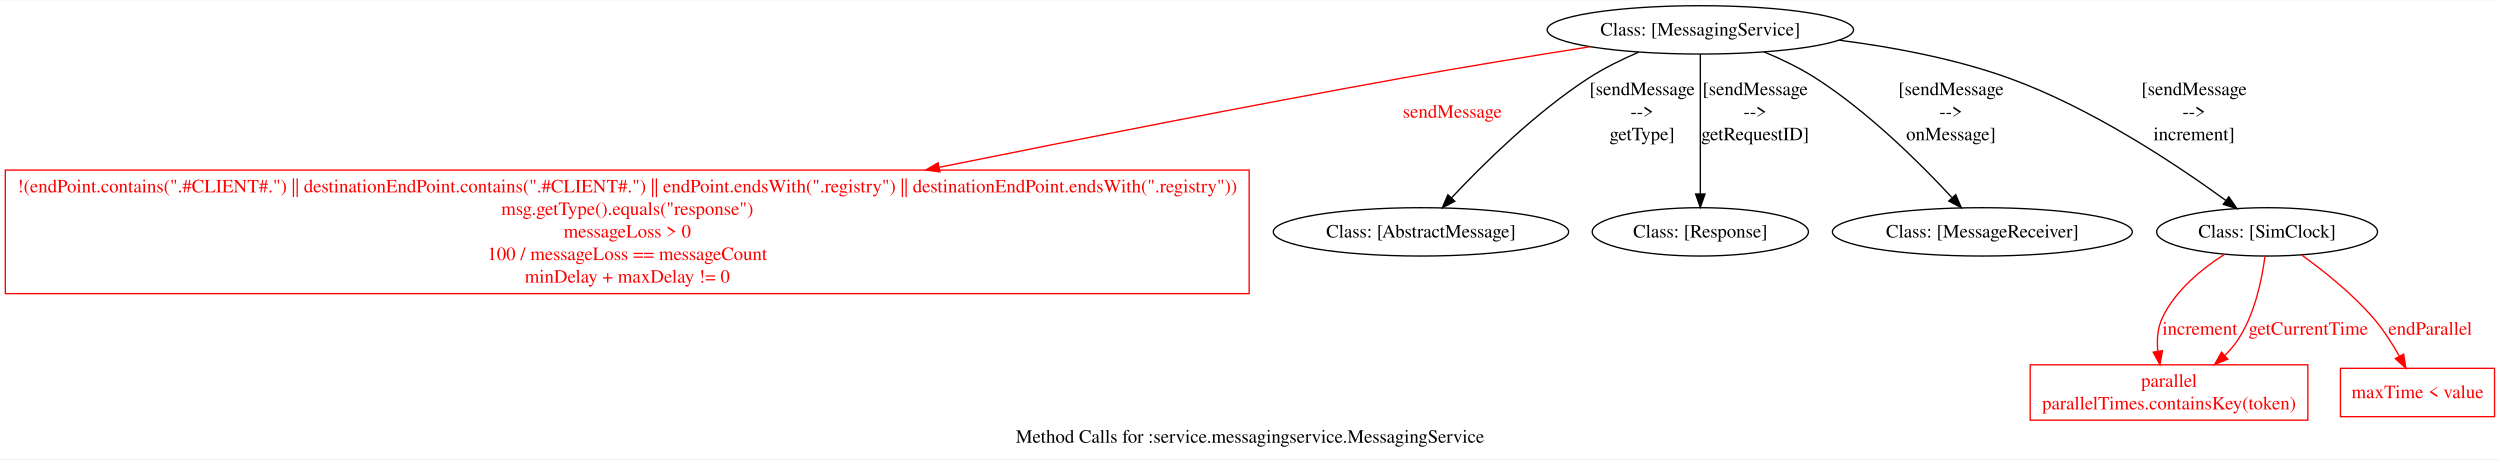
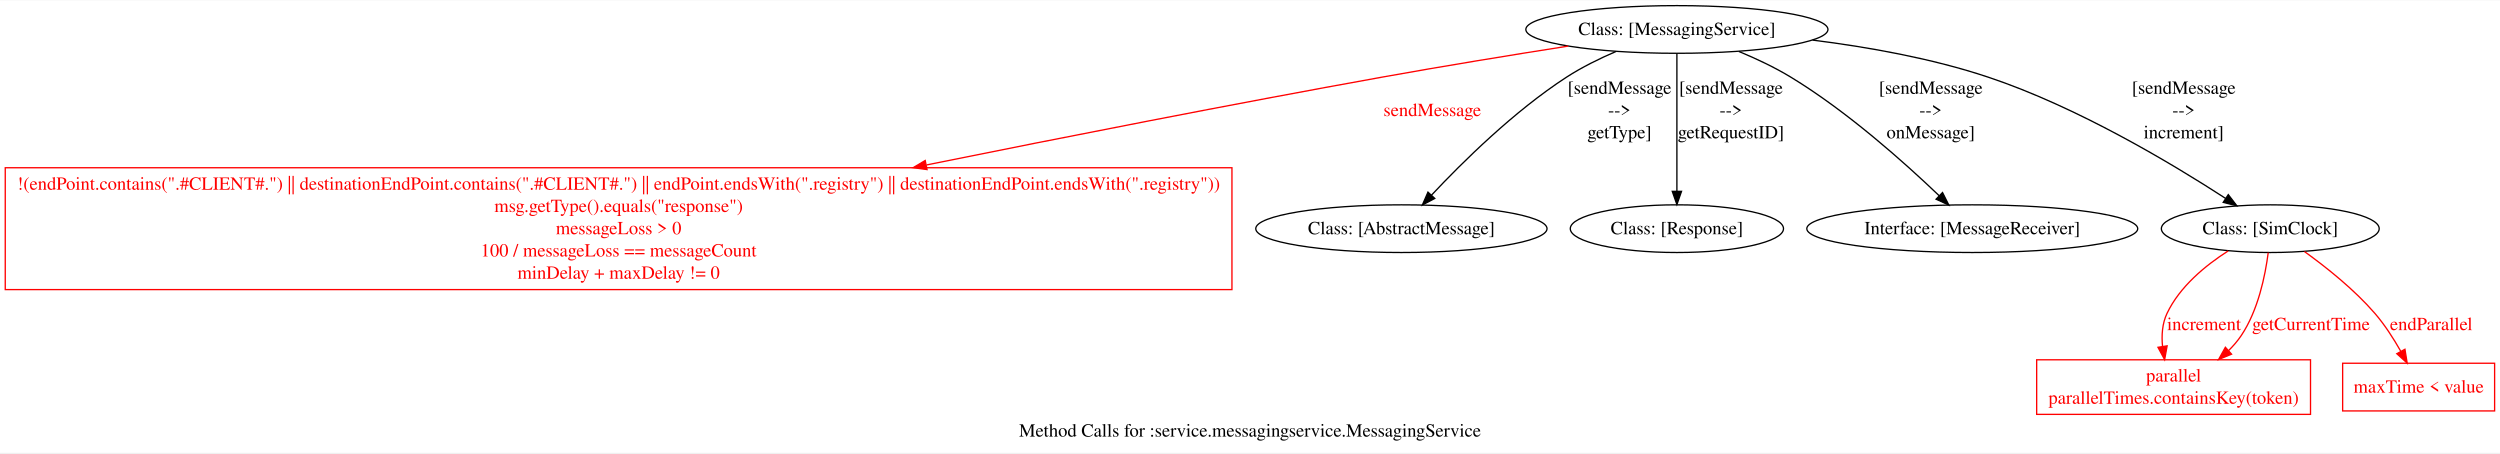
- <svg xmlns="http://www.w3.org/2000/svg" width="1861pt" height="342pt" viewBox="0.00 0.00 1861.47 341.60">
+ <svg xmlns="http://www.w3.org/2000/svg" width="1887pt" height="342pt" viewBox="0.00 0.00 1887.47 341.60">
  <g id="graph0" class="graph" transform="scale(1 1) rotate(0) translate(4 337.6)">
-     <polygon fill="#ffffff" stroke="transparent" points="-4,4 -4,-337.6 1857.47,-337.6 1857.47,4 -4,4" />
-     <text text-anchor="middle" x="926.735" y="-8.2" font-family="Times,serif" font-size="14.00" fill="#000000">Method Calls for :service.messagingservice.MessagingService</text>
+     <polygon fill="#ffffff" stroke="transparent" points="-4,4 -4,-337.6 1883.47,-337.6 1883.47,4 -4,4" />
+     <text text-anchor="middle" x="939.735" y="-8.2" font-family="Times,serif" font-size="14.00" fill="#000000">Method Calls for :service.messagingservice.MessagingService</text>
    <g id="node1" class="node">
-       <polygon fill="none" stroke="#ff0000" points="1714.408,-66.202 1507.664,-66.202 1507.664,-24.998 1714.408,-24.998 1714.408,-66.202" />
-       <text text-anchor="middle" x="1611.036" y="-49.8" font-family="Times,serif" font-size="14.00" fill="#ff0000">parallel</text>
-       <text text-anchor="middle" x="1611.036" y="-33" font-family="Times,serif" font-size="14.00" fill="#ff0000">parallelTimes.containsKey(token)</text>
+       <polygon fill="none" stroke="#ff0000" points="1740.408,-66.202 1533.664,-66.202 1533.664,-24.998 1740.408,-24.998 1740.408,-66.202" />
+       <text text-anchor="middle" x="1637.036" y="-49.8" font-family="Times,serif" font-size="14.00" fill="#ff0000">parallel</text>
+       <text text-anchor="middle" x="1637.036" y="-33" font-family="Times,serif" font-size="14.00" fill="#ff0000">parallelTimes.containsKey(token)</text>
    </g>
    <g id="node2" class="node">
-       <polygon fill="none" stroke="#ff0000" points="1853.404,-63.6 1738.668,-63.6 1738.668,-27.6 1853.404,-27.6 1853.404,-63.6" />
-       <text text-anchor="middle" x="1796.036" y="-41.4" font-family="Times,serif" font-size="14.00" fill="#ff0000">maxTime &lt; value</text>
+       <polygon fill="none" stroke="#ff0000" points="1879.404,-63.6 1764.668,-63.6 1764.668,-27.6 1879.404,-27.6 1879.404,-63.6" />
+       <text text-anchor="middle" x="1822.036" y="-41.4" font-family="Times,serif" font-size="14.00" fill="#ff0000">maxTime &lt; value</text>
    </g>
    <g id="node3" class="node">
      <polygon fill="none" stroke="#ff0000" points="926.107,-211.2 -.036,-211.2 -.036,-119.2 926.107,-119.2 926.107,-211.2" />
      <text text-anchor="middle" x="463.036" y="-194.6" font-family="Times,serif" font-size="14.00" fill="#ff0000">!(endPoint.contains(".#CLIENT#.") || destinationEndPoint.contains(".#CLIENT#.") || endPoint.endsWith(".registry") || destinationEndPoint.endsWith(".registry"))</text>
      <text text-anchor="middle" x="463.036" y="-177.8" font-family="Times,serif" font-size="14.00" fill="#ff0000">msg.getType().equals("response")</text>
      <text text-anchor="middle" x="463.036" y="-161" font-family="Times,serif" font-size="14.00" fill="#ff0000">messageLoss &gt; 0</text>
      <text text-anchor="middle" x="463.036" y="-144.2" font-family="Times,serif" font-size="14.00" fill="#ff0000">100 / messageLoss == messageCount</text>
      <text text-anchor="middle" x="463.036" y="-127.4" font-family="Times,serif" font-size="14.00" fill="#ff0000">minDelay + maxDelay != 0</text>
    </g>
    <g id="node4" class="node">
      <ellipse fill="none" stroke="#000000" cx="1262.036" cy="-315.6" rx="114.058" ry="18" />
      <text text-anchor="middle" x="1262.036" y="-311.4" font-family="Times,serif" font-size="14.00" fill="#000000">Class: [MessagingService]</text>
    </g>
    <g id="edge5" class="edge">
      <path fill="none" stroke="#ff0000" d="M1179.971,-303.046C1137.882,-296.426 1085.833,-287.96 1039.399,-279.6 925.965,-259.178 800.396,-234.5 695.495,-213.3" />
      <polygon fill="#ff0000" stroke="#ff0000" points="695.905,-209.812 685.409,-211.259 694.517,-216.673 695.905,-209.812" />
      <text text-anchor="middle" x="1077.354" y="-250.2" font-family="Times,serif" font-size="14.00" fill="#ff0000">sendMessage</text>
    </g>
    <g id="node5" class="node">
      <ellipse fill="none" stroke="#000000" cx="1054.036" cy="-165.2" rx="109.961" ry="18" />
      <text text-anchor="middle" x="1054.036" y="-161" font-family="Times,serif" font-size="14.00" fill="#000000">Class: [AbstractMessage]</text>
    </g>
    <g id="edge1" class="edge">
      <path fill="none" stroke="#000000" d="M1216.097,-298.995C1203.544,-293.601 1190.239,-287.055 1178.738,-279.6 1139.193,-253.965 1100.245,-215.541 1076.672,-190.418" />
      <polygon fill="#000000" stroke="#000000" points="1079.232,-188.031 1069.866,-183.078 1074.099,-192.791 1079.232,-188.031" />
      <text text-anchor="middle" x="1218.684" y="-267" font-family="Times,serif" font-size="14.00" fill="#000000">[sendMessage</text>
      <text text-anchor="middle" x="1218.684" y="-250.2" font-family="Times,serif" font-size="14.00" fill="#000000">--&gt;</text>
      <text text-anchor="middle" x="1218.684" y="-233.4" font-family="Times,serif" font-size="14.00" fill="#000000">getType]</text>
    </g>
    <g id="node6" class="node">
      <ellipse fill="none" stroke="#000000" cx="1262.036" cy="-165.2" rx="80.492" ry="18" />
      <text text-anchor="middle" x="1262.036" y="-161" font-family="Times,serif" font-size="14.00" fill="#000000">Class: [Response]</text>
    </g>
    <g id="edge2" class="edge">
      <path fill="none" stroke="#000000" d="M1262.036,-297.458C1262.036,-271.599 1262.036,-223.905 1262.036,-193.411" />
      <polygon fill="#000000" stroke="#000000" points="1265.536,-193.406 1262.036,-183.406 1258.536,-193.406 1265.536,-193.406" />
      <text text-anchor="middle" x="1302.853" y="-267" font-family="Times,serif" font-size="14.00" fill="#000000">[sendMessage</text>
      <text text-anchor="middle" x="1302.853" y="-250.2" font-family="Times,serif" font-size="14.00" fill="#000000">--&gt;</text>
      <text text-anchor="middle" x="1302.853" y="-233.4" font-family="Times,serif" font-size="14.00" fill="#000000">getRequestID]</text>
    </g>
    <g id="node7" class="node">
-       <ellipse fill="none" stroke="#000000" cx="1472.036" cy="-165.2" rx="111.667" ry="18" />
-       <text text-anchor="middle" x="1472.036" y="-161" font-family="Times,serif" font-size="14.00" fill="#000000">Class: [MessageReceiver]</text>
+       <ellipse fill="none" stroke="#000000" cx="1485.036" cy="-165.2" rx="124.931" ry="18" />
+       <text text-anchor="middle" x="1485.036" y="-161" font-family="Times,serif" font-size="14.00" fill="#000000">Interface: [MessageReceiver]</text>
    </g>
    <g id="edge3" class="edge">
-       <path fill="none" stroke="#000000" d="M1309.497,-299.195C1322.458,-293.803 1336.186,-287.208 1348.036,-279.6 1387.4,-254.324 1425.912,-216.059 1449.313,-190.85" />
-       <polygon fill="#000000" stroke="#000000" points="1452.186,-192.894 1456.361,-183.157 1447.025,-188.165 1452.186,-192.894" />
-       <text text-anchor="middle" x="1448.684" y="-267" font-family="Times,serif" font-size="14.00" fill="#000000">[sendMessage</text>
-       <text text-anchor="middle" x="1448.684" y="-250.2" font-family="Times,serif" font-size="14.00" fill="#000000">--&gt;</text>
-       <text text-anchor="middle" x="1448.684" y="-233.4" font-family="Times,serif" font-size="14.00" fill="#000000">onMessage]</text>
+       <path fill="none" stroke="#000000" d="M1308.81,-298.995C1321.898,-293.563 1335.864,-286.997 1348.036,-279.6 1390.694,-253.675 1433.916,-215.076 1460.1,-190.02" />
+       <polygon fill="#000000" stroke="#000000" points="1462.582,-192.488 1467.339,-183.021 1457.716,-187.456 1462.582,-192.488" />
+       <text text-anchor="middle" x="1453.684" y="-267" font-family="Times,serif" font-size="14.00" fill="#000000">[sendMessage</text>
+       <text text-anchor="middle" x="1453.684" y="-250.2" font-family="Times,serif" font-size="14.00" fill="#000000">--&gt;</text>
+       <text text-anchor="middle" x="1453.684" y="-233.4" font-family="Times,serif" font-size="14.00" fill="#000000">onMessage]</text>
    </g>
    <g id="node8" class="node">
-       <ellipse fill="none" stroke="#000000" cx="1684.036" cy="-165.2" rx="82.235" ry="18" />
-       <text text-anchor="middle" x="1684.036" y="-161" font-family="Times,serif" font-size="14.00" fill="#000000">Class: [SimClock]</text>
+       <ellipse fill="none" stroke="#000000" cx="1710.036" cy="-165.2" rx="82.235" ry="18" />
+       <text text-anchor="middle" x="1710.036" y="-161" font-family="Times,serif" font-size="14.00" fill="#000000">Class: [SimClock]</text>
    </g>
    <g id="edge4" class="edge">
-       <path fill="none" stroke="#000000" d="M1365.46,-307.909C1405.815,-302.731 1451.927,-294.073 1492.036,-279.6 1553.363,-257.47 1616.901,-215.106 1653.326,-188.603" />
-       <polygon fill="#000000" stroke="#000000" points="1655.568,-191.299 1661.549,-182.553 1651.42,-185.66 1655.568,-191.299" />
-       <text text-anchor="middle" x="1629.684" y="-267" font-family="Times,serif" font-size="14.00" fill="#000000">[sendMessage</text>
-       <text text-anchor="middle" x="1629.684" y="-250.2" font-family="Times,serif" font-size="14.00" fill="#000000">--&gt;</text>
-       <text text-anchor="middle" x="1629.684" y="-233.4" font-family="Times,serif" font-size="14.00" fill="#000000">increment]</text>
+       <path fill="none" stroke="#000000" d="M1364.458,-307.579C1406.325,-302.34 1454.756,-293.726 1497.036,-279.6 1564.355,-257.108 1635.672,-214.418 1676.335,-188.025" />
+       <polygon fill="#000000" stroke="#000000" points="1678.331,-190.901 1684.777,-182.493 1674.494,-185.047 1678.331,-190.901" />
+       <text text-anchor="middle" x="1644.684" y="-267" font-family="Times,serif" font-size="14.00" fill="#000000">[sendMessage</text>
+       <text text-anchor="middle" x="1644.684" y="-250.2" font-family="Times,serif" font-size="14.00" fill="#000000">--&gt;</text>
+       <text text-anchor="middle" x="1644.684" y="-233.4" font-family="Times,serif" font-size="14.00" fill="#000000">increment]</text>
    </g>
    <g id="edge6" class="edge">
-       <path fill="none" stroke="#ff0000" d="M1652.236,-148.399C1635.138,-137.465 1615.644,-121.465 1606.06,-101.2 1602.436,-93.539 1601.869,-84.624 1602.693,-76.206" />
-       <polygon fill="#ff0000" stroke="#ff0000" points="1606.153,-76.729 1604.275,-66.302 1599.241,-75.625 1606.153,-76.729" />
-       <text text-anchor="middle" x="1634.024" y="-88.6" font-family="Times,serif" font-size="14.00" fill="#ff0000">increment</text>
+       <path fill="none" stroke="#ff0000" d="M1678.236,-148.399C1661.138,-137.465 1641.644,-121.465 1632.06,-101.2 1628.436,-93.539 1627.869,-84.624 1628.693,-76.206" />
+       <polygon fill="#ff0000" stroke="#ff0000" points="1632.153,-76.729 1630.275,-66.302 1625.241,-75.625 1632.153,-76.729" />
+       <text text-anchor="middle" x="1660.024" y="-88.6" font-family="Times,serif" font-size="14.00" fill="#ff0000">increment</text>
    </g>
    <g id="edge7" class="edge">
-       <path fill="none" stroke="#ff0000" d="M1682.477,-147.117C1680.246,-129.761 1674.875,-103.447 1662.036,-84.4 1659.34,-80.401 1656.096,-76.645 1652.565,-73.162" />
-       <polygon fill="#ff0000" stroke="#ff0000" points="1654.792,-70.459 1645.001,-66.411 1650.13,-75.681 1654.792,-70.459" />
-       <text text-anchor="middle" x="1714.744" y="-88.6" font-family="Times,serif" font-size="14.00" fill="#ff0000">getCurrentTime</text>
+       <path fill="none" stroke="#ff0000" d="M1708.477,-147.117C1706.246,-129.761 1700.875,-103.447 1688.036,-84.4 1685.34,-80.401 1682.096,-76.645 1678.565,-73.162" />
+       <polygon fill="#ff0000" stroke="#ff0000" points="1680.792,-70.459 1671.001,-66.411 1676.13,-75.681 1680.792,-70.459" />
+       <text text-anchor="middle" x="1740.744" y="-88.6" font-family="Times,serif" font-size="14.00" fill="#ff0000">getCurrentTime</text>
    </g>
    <g id="edge8" class="edge">
-       <path fill="none" stroke="#ff0000" d="M1709.855,-147.905C1726.336,-136.04 1747.453,-119.228 1763.036,-101.2 1770.413,-92.665 1777.084,-82.263 1782.466,-72.774" />
-       <polygon fill="#ff0000" stroke="#ff0000" points="1785.7,-74.152 1787.397,-63.693 1779.549,-70.811 1785.7,-74.152" />
-       <text text-anchor="middle" x="1805.522" y="-88.6" font-family="Times,serif" font-size="14.00" fill="#ff0000">endParallel</text>
+       <path fill="none" stroke="#ff0000" d="M1735.855,-147.905C1752.336,-136.04 1773.453,-119.228 1789.036,-101.2 1796.413,-92.665 1803.084,-82.263 1808.466,-72.774" />
+       <polygon fill="#ff0000" stroke="#ff0000" points="1811.7,-74.152 1813.397,-63.693 1805.549,-70.811 1811.7,-74.152" />
+       <text text-anchor="middle" x="1831.522" y="-88.6" font-family="Times,serif" font-size="14.00" fill="#ff0000">endParallel</text>
    </g>
  </g>
</svg>
